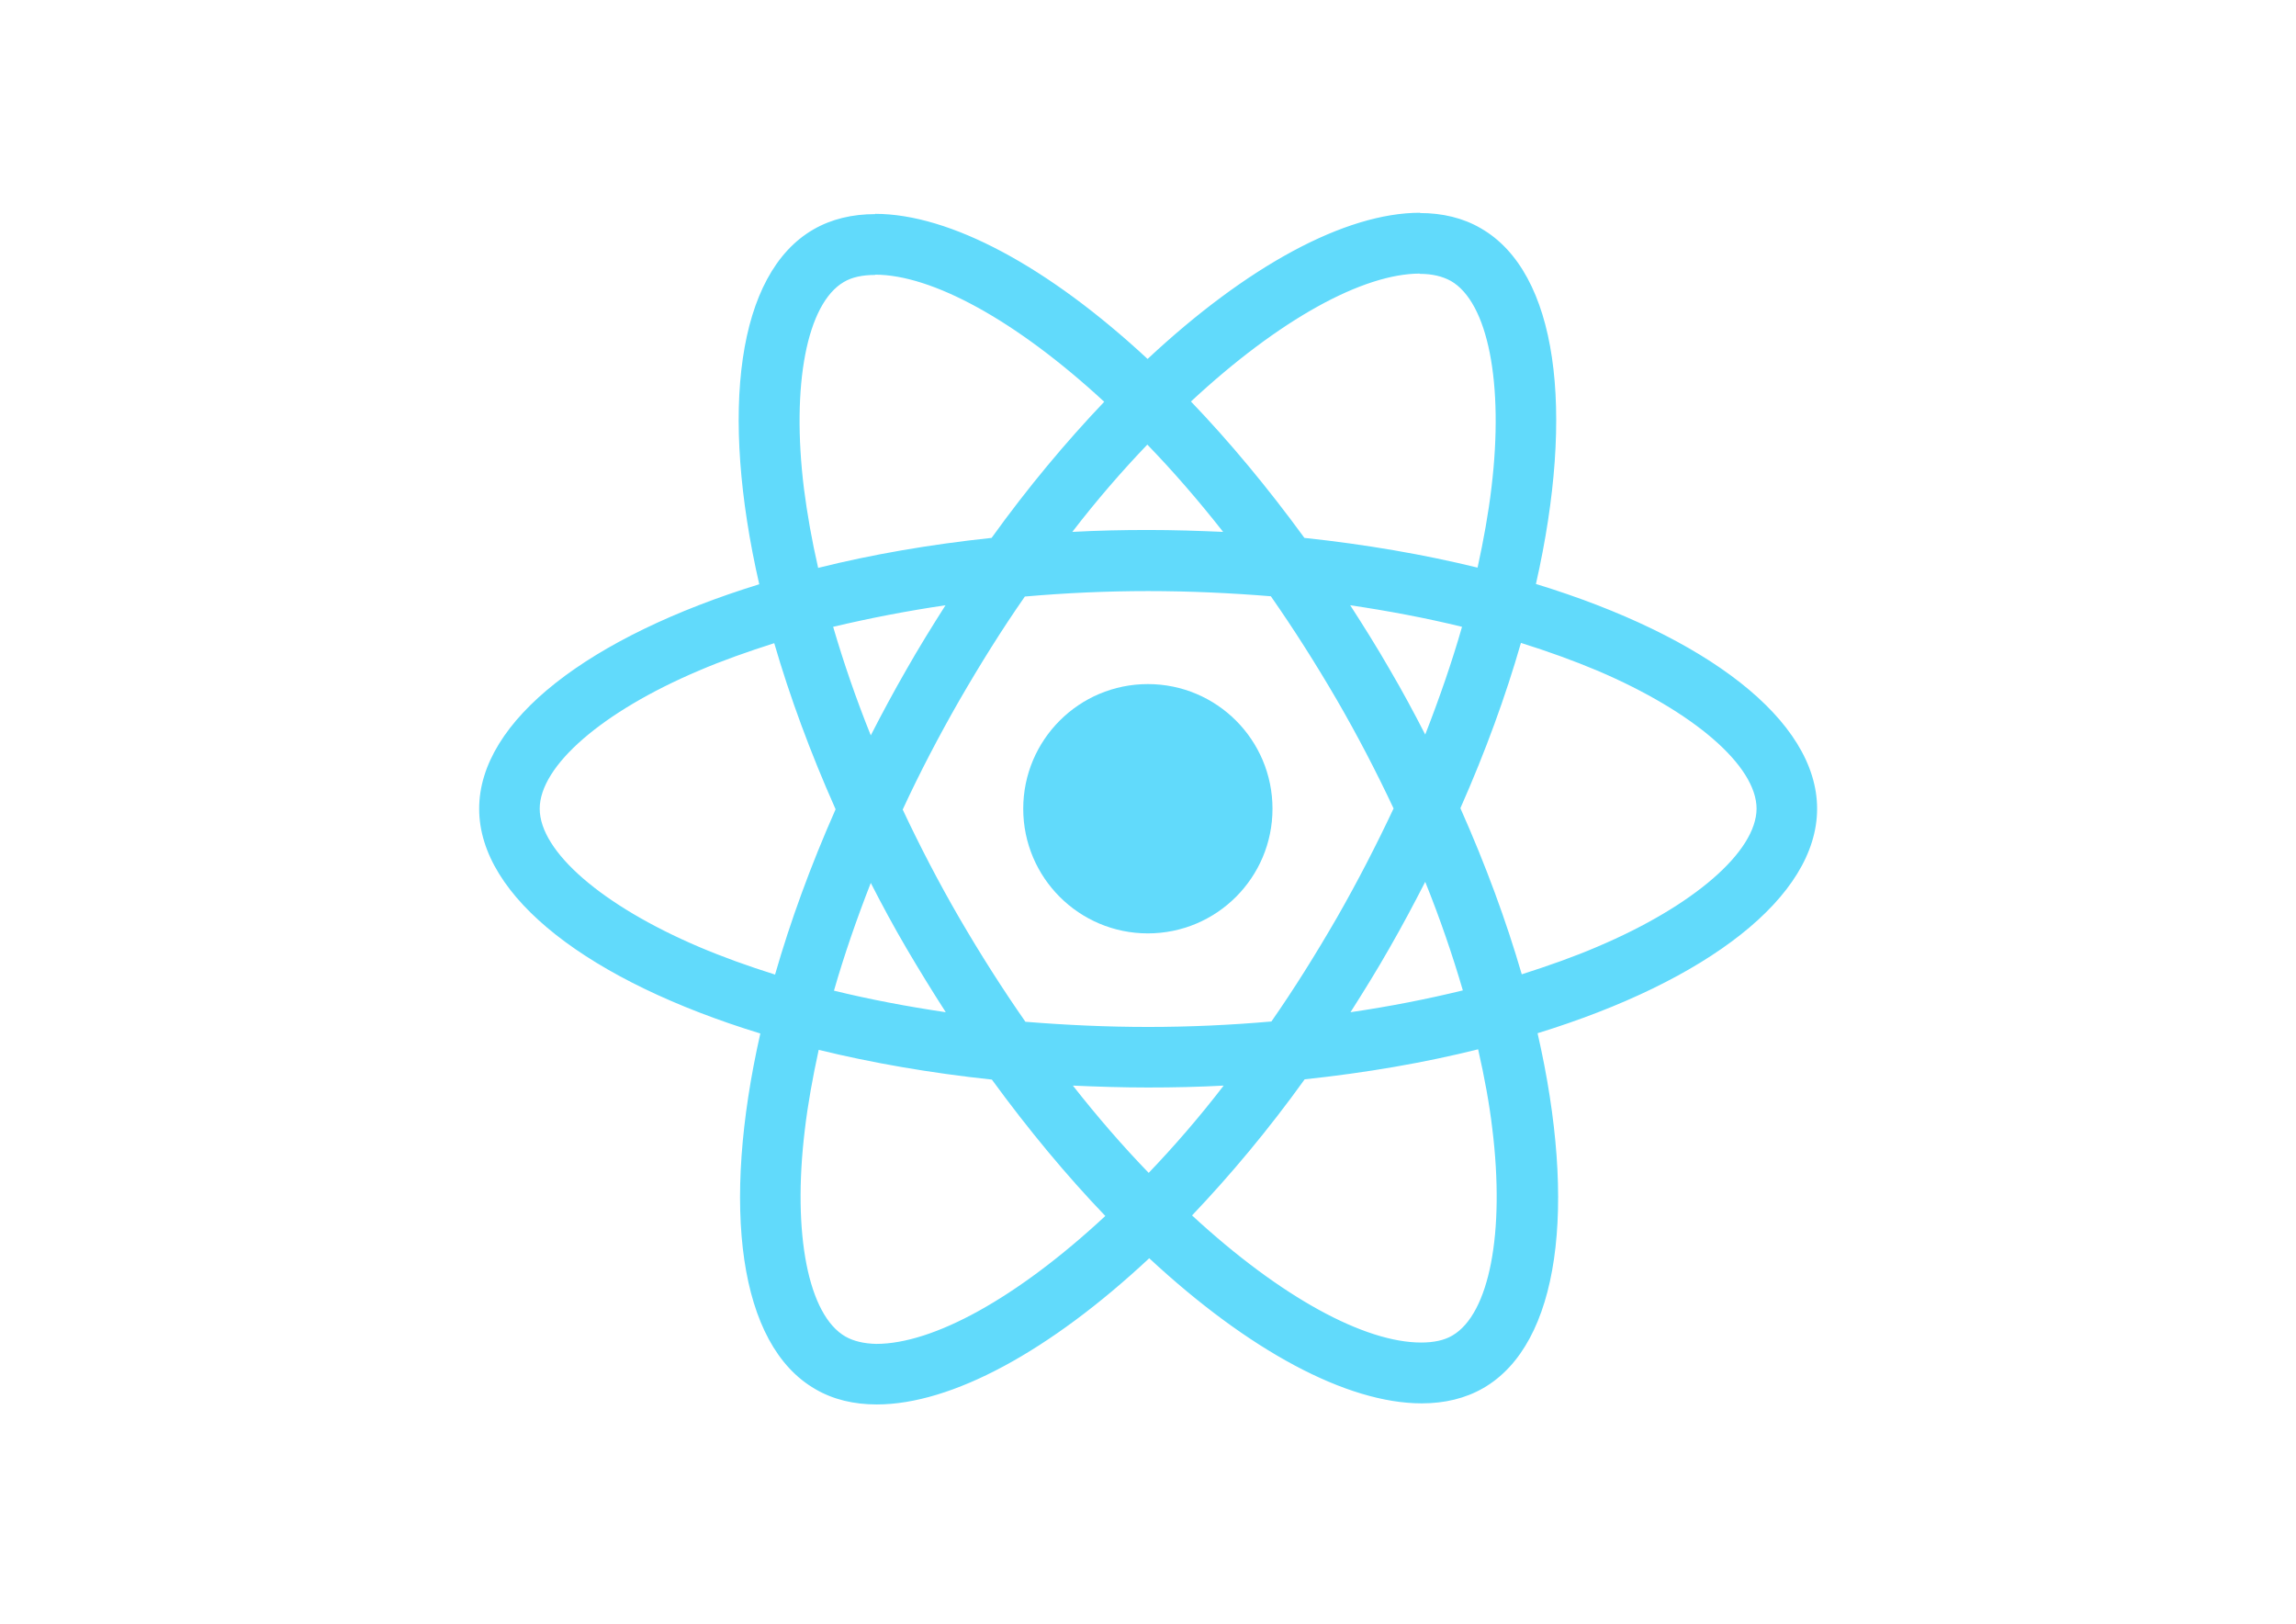
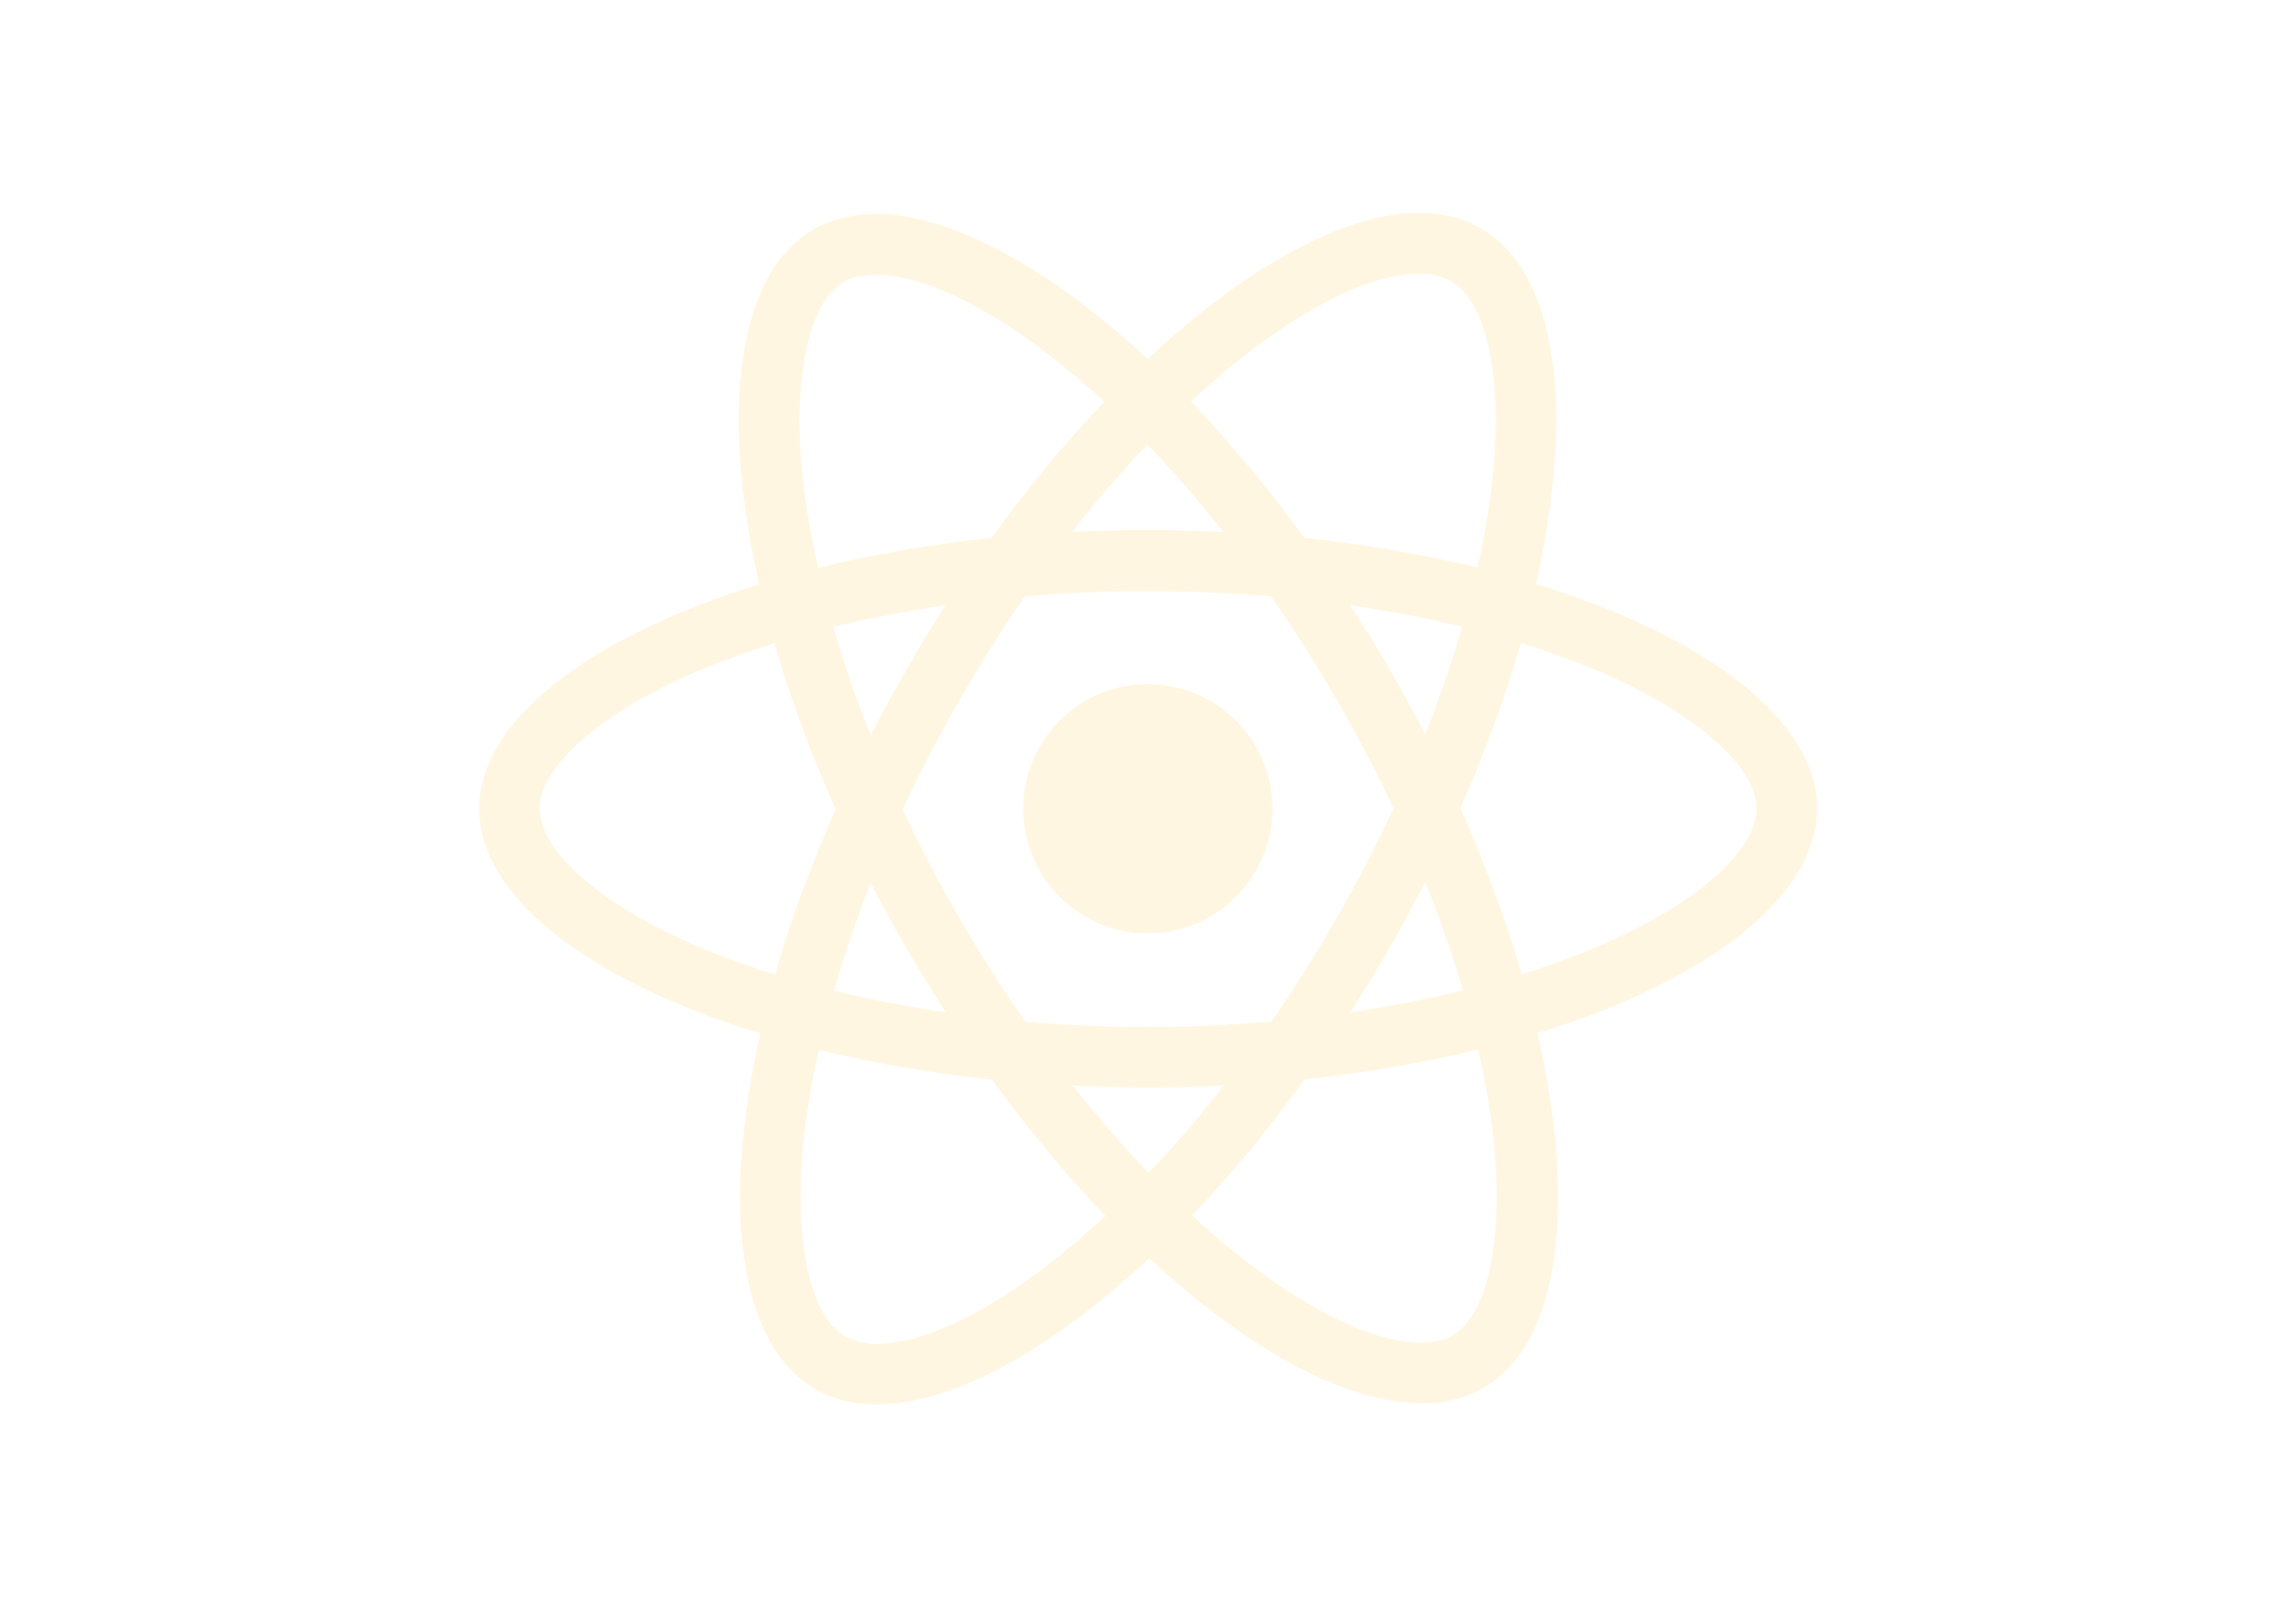
<svg xmlns="http://www.w3.org/2000/svg" viewBox="0 0 841.9 595.3">
-   <g fill="#61DAFB">
+   <g fill="#fff6e2">
    <path d="M666.3 296.5c0-32.5-40.7-63.3-103.1-82.4 14.4-63.6 8-114.2-20.2-130.4-6.5-3.8-14.1-5.6-22.4-5.6v22.3c4.6 0 8.3.9 11.4 2.6 13.6 7.8 19.5 37.5 14.9 75.7-1.1 9.4-2.9 19.3-5.1 29.4-19.6-4.8-41-8.5-63.5-10.9-13.5-18.5-27.5-35.3-41.6-50 32.6-30.3 63.2-46.9 84-46.9V78c-27.5 0-63.5 19.6-99.9 53.6-36.4-33.8-72.4-53.2-99.9-53.2v22.3c20.7 0 51.4 16.5 84 46.6-14 14.7-28 31.4-41.3 49.9-22.6 2.4-44 6.1-63.6 11-2.3-10-4-19.7-5.2-29-4.7-38.2 1.1-67.9 14.6-75.8 3-1.8 6.9-2.6 11.5-2.6V78.5c-8.4 0-16 1.8-22.6 5.6-28.1 16.2-34.4 66.7-19.9 130.1-62.2 19.2-102.7 49.9-102.7 82.3 0 32.5 40.7 63.3 103.1 82.4-14.4 63.6-8 114.2 20.2 130.4 6.5 3.8 14.1 5.6 22.5 5.6 27.5 0 63.5-19.6 99.9-53.6 36.4 33.8 72.4 53.2 99.9 53.2 8.4 0 16-1.8 22.6-5.6 28.1-16.2 34.4-66.7 19.9-130.1 62-19.1 102.5-49.9 102.5-82.3zm-130.2-66.7c-3.7 12.9-8.3 26.2-13.5 39.5-4.1-8-8.4-16-13.1-24-4.6-8-9.5-15.8-14.4-23.4 14.2 2.1 27.9 4.7 41 7.9zm-45.8 106.5c-7.8 13.5-15.8 26.3-24.1 38.2-14.9 1.3-30 2-45.2 2-15.1 0-30.2-.7-45-1.9-8.3-11.9-16.4-24.6-24.2-38-7.6-13.1-14.5-26.4-20.8-39.8 6.2-13.4 13.2-26.8 20.7-39.9 7.8-13.5 15.8-26.3 24.1-38.2 14.9-1.3 30-2 45.2-2 15.1 0 30.2.7 45 1.9 8.3 11.9 16.4 24.6 24.2 38 7.6 13.1 14.5 26.4 20.8 39.8-6.3 13.4-13.2 26.8-20.7 39.9zm32.3-13c5.4 13.4 10 26.8 13.8 39.8-13.1 3.2-26.9 5.9-41.2 8 4.9-7.7 9.8-15.6 14.4-23.7 4.6-8 8.9-16.1 13-24.1zM421.2 430c-9.3-9.6-18.6-20.3-27.8-32 9 .4 18.2.7 27.5.7 9.4 0 18.7-.2 27.8-.7-9 11.7-18.3 22.4-27.5 32zm-74.4-58.9c-14.2-2.1-27.9-4.7-41-7.9 3.7-12.9 8.3-26.2 13.5-39.5 4.1 8 8.4 16 13.1 24 4.7 8 9.5 15.8 14.4 23.4zM420.7 163c9.3 9.6 18.6 20.3 27.8 32-9-.4-18.2-.7-27.5-.7-9.4 0-18.7.2-27.8.7 9-11.7 18.3-22.4 27.5-32zm-74 58.9c-4.9 7.7-9.8 15.6-14.4 23.7-4.6 8-8.9 16-13 24-5.4-13.4-10-26.8-13.8-39.8 13.1-3.1 26.9-5.8 41.2-7.9zm-90.5 125.2c-35.4-15.1-58.3-34.9-58.3-50.6 0-15.7 22.9-35.6 58.3-50.6 8.6-3.7 18-7 27.7-10.1 5.7 19.6 13.2 40 22.5 60.9-9.2 20.8-16.6 41.1-22.2 60.6-9.9-3.1-19.3-6.5-28-10.2zM310 490c-13.6-7.8-19.5-37.5-14.9-75.7 1.1-9.4 2.9-19.3 5.1-29.4 19.6 4.8 41 8.5 63.5 10.9 13.5 18.5 27.5 35.3 41.6 50-32.6 30.3-63.2 46.9-84 46.9-4.5-.1-8.3-1-11.3-2.7zm237.2-76.2c4.7 38.2-1.1 67.9-14.6 75.8-3 1.8-6.9 2.6-11.5 2.6-20.7 0-51.4-16.5-84-46.6 14-14.7 28-31.4 41.3-49.9 22.6-2.4 44-6.1 63.6-11 2.3 10.1 4.1 19.8 5.2 29.1zm38.5-66.7c-8.6 3.7-18 7-27.7 10.1-5.7-19.6-13.2-40-22.5-60.9 9.2-20.8 16.6-41.1 22.2-60.6 9.9 3.1 19.3 6.5 28.1 10.2 35.4 15.1 58.3 34.9 58.3 50.6-.1 15.7-23 35.6-58.4 50.6zM320.8 78.4z" />
    <circle cx="420.9" cy="296.5" r="45.7" />
    <path d="M520.5 78.1z" />
  </g>
</svg>
